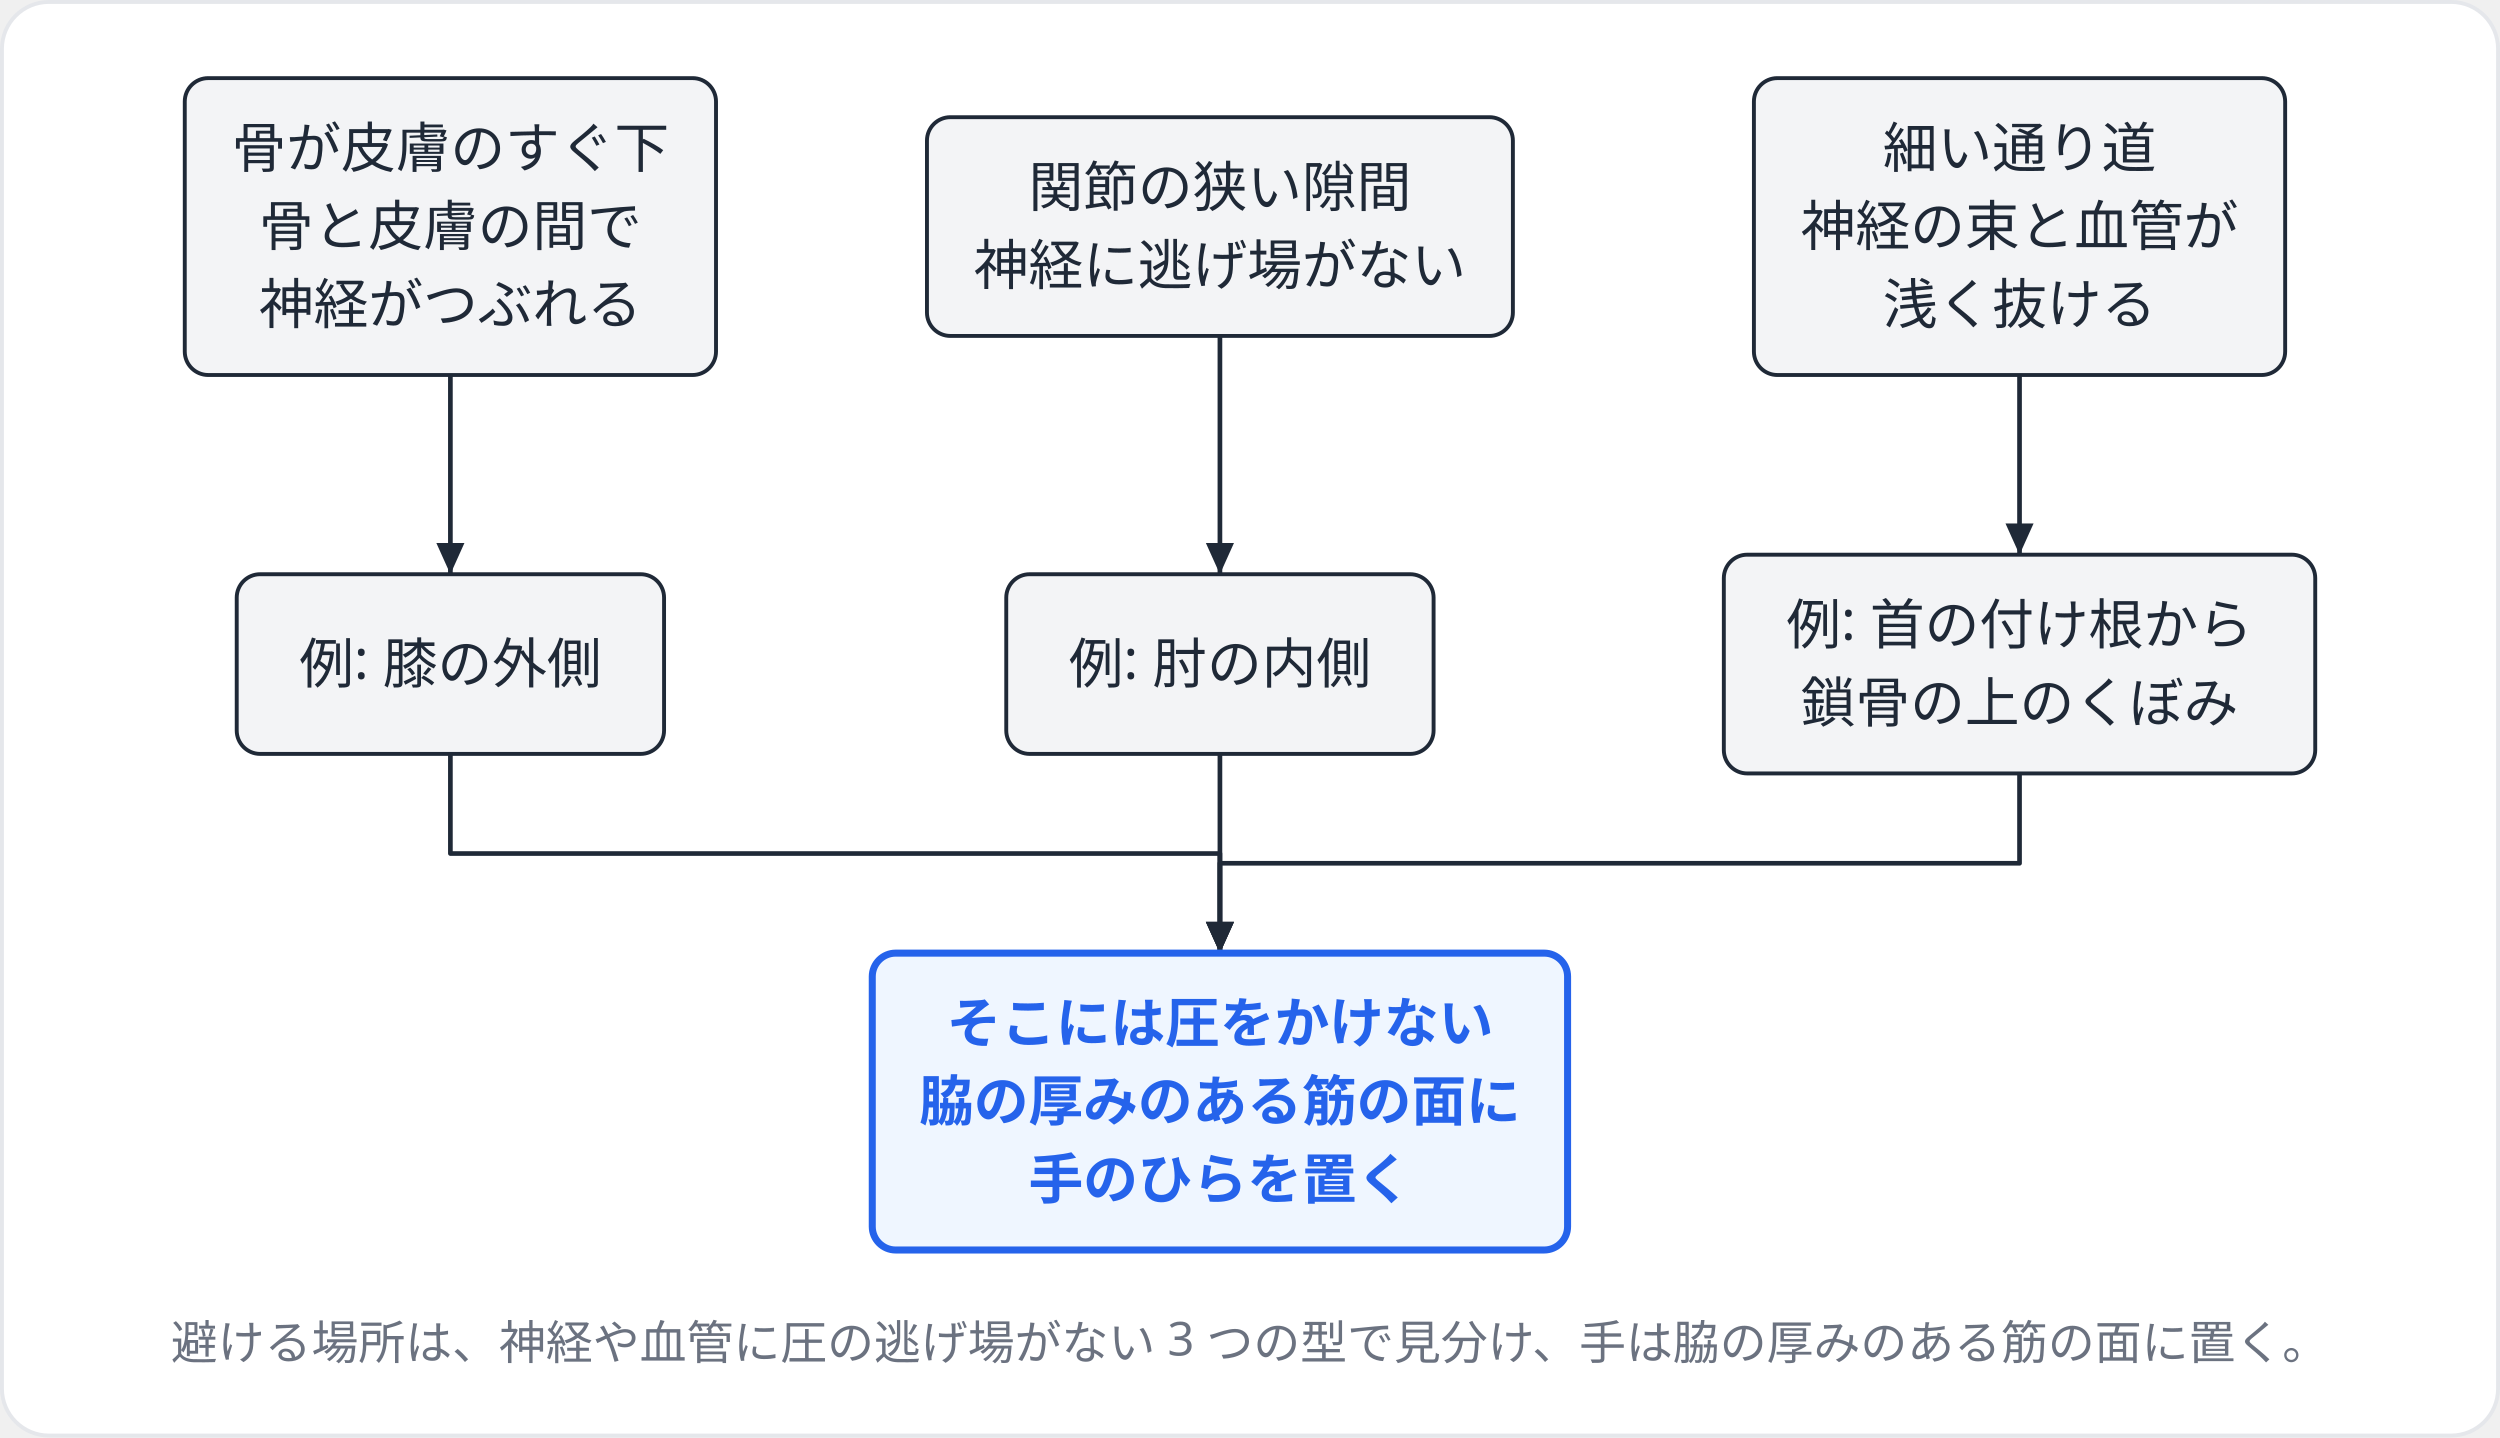
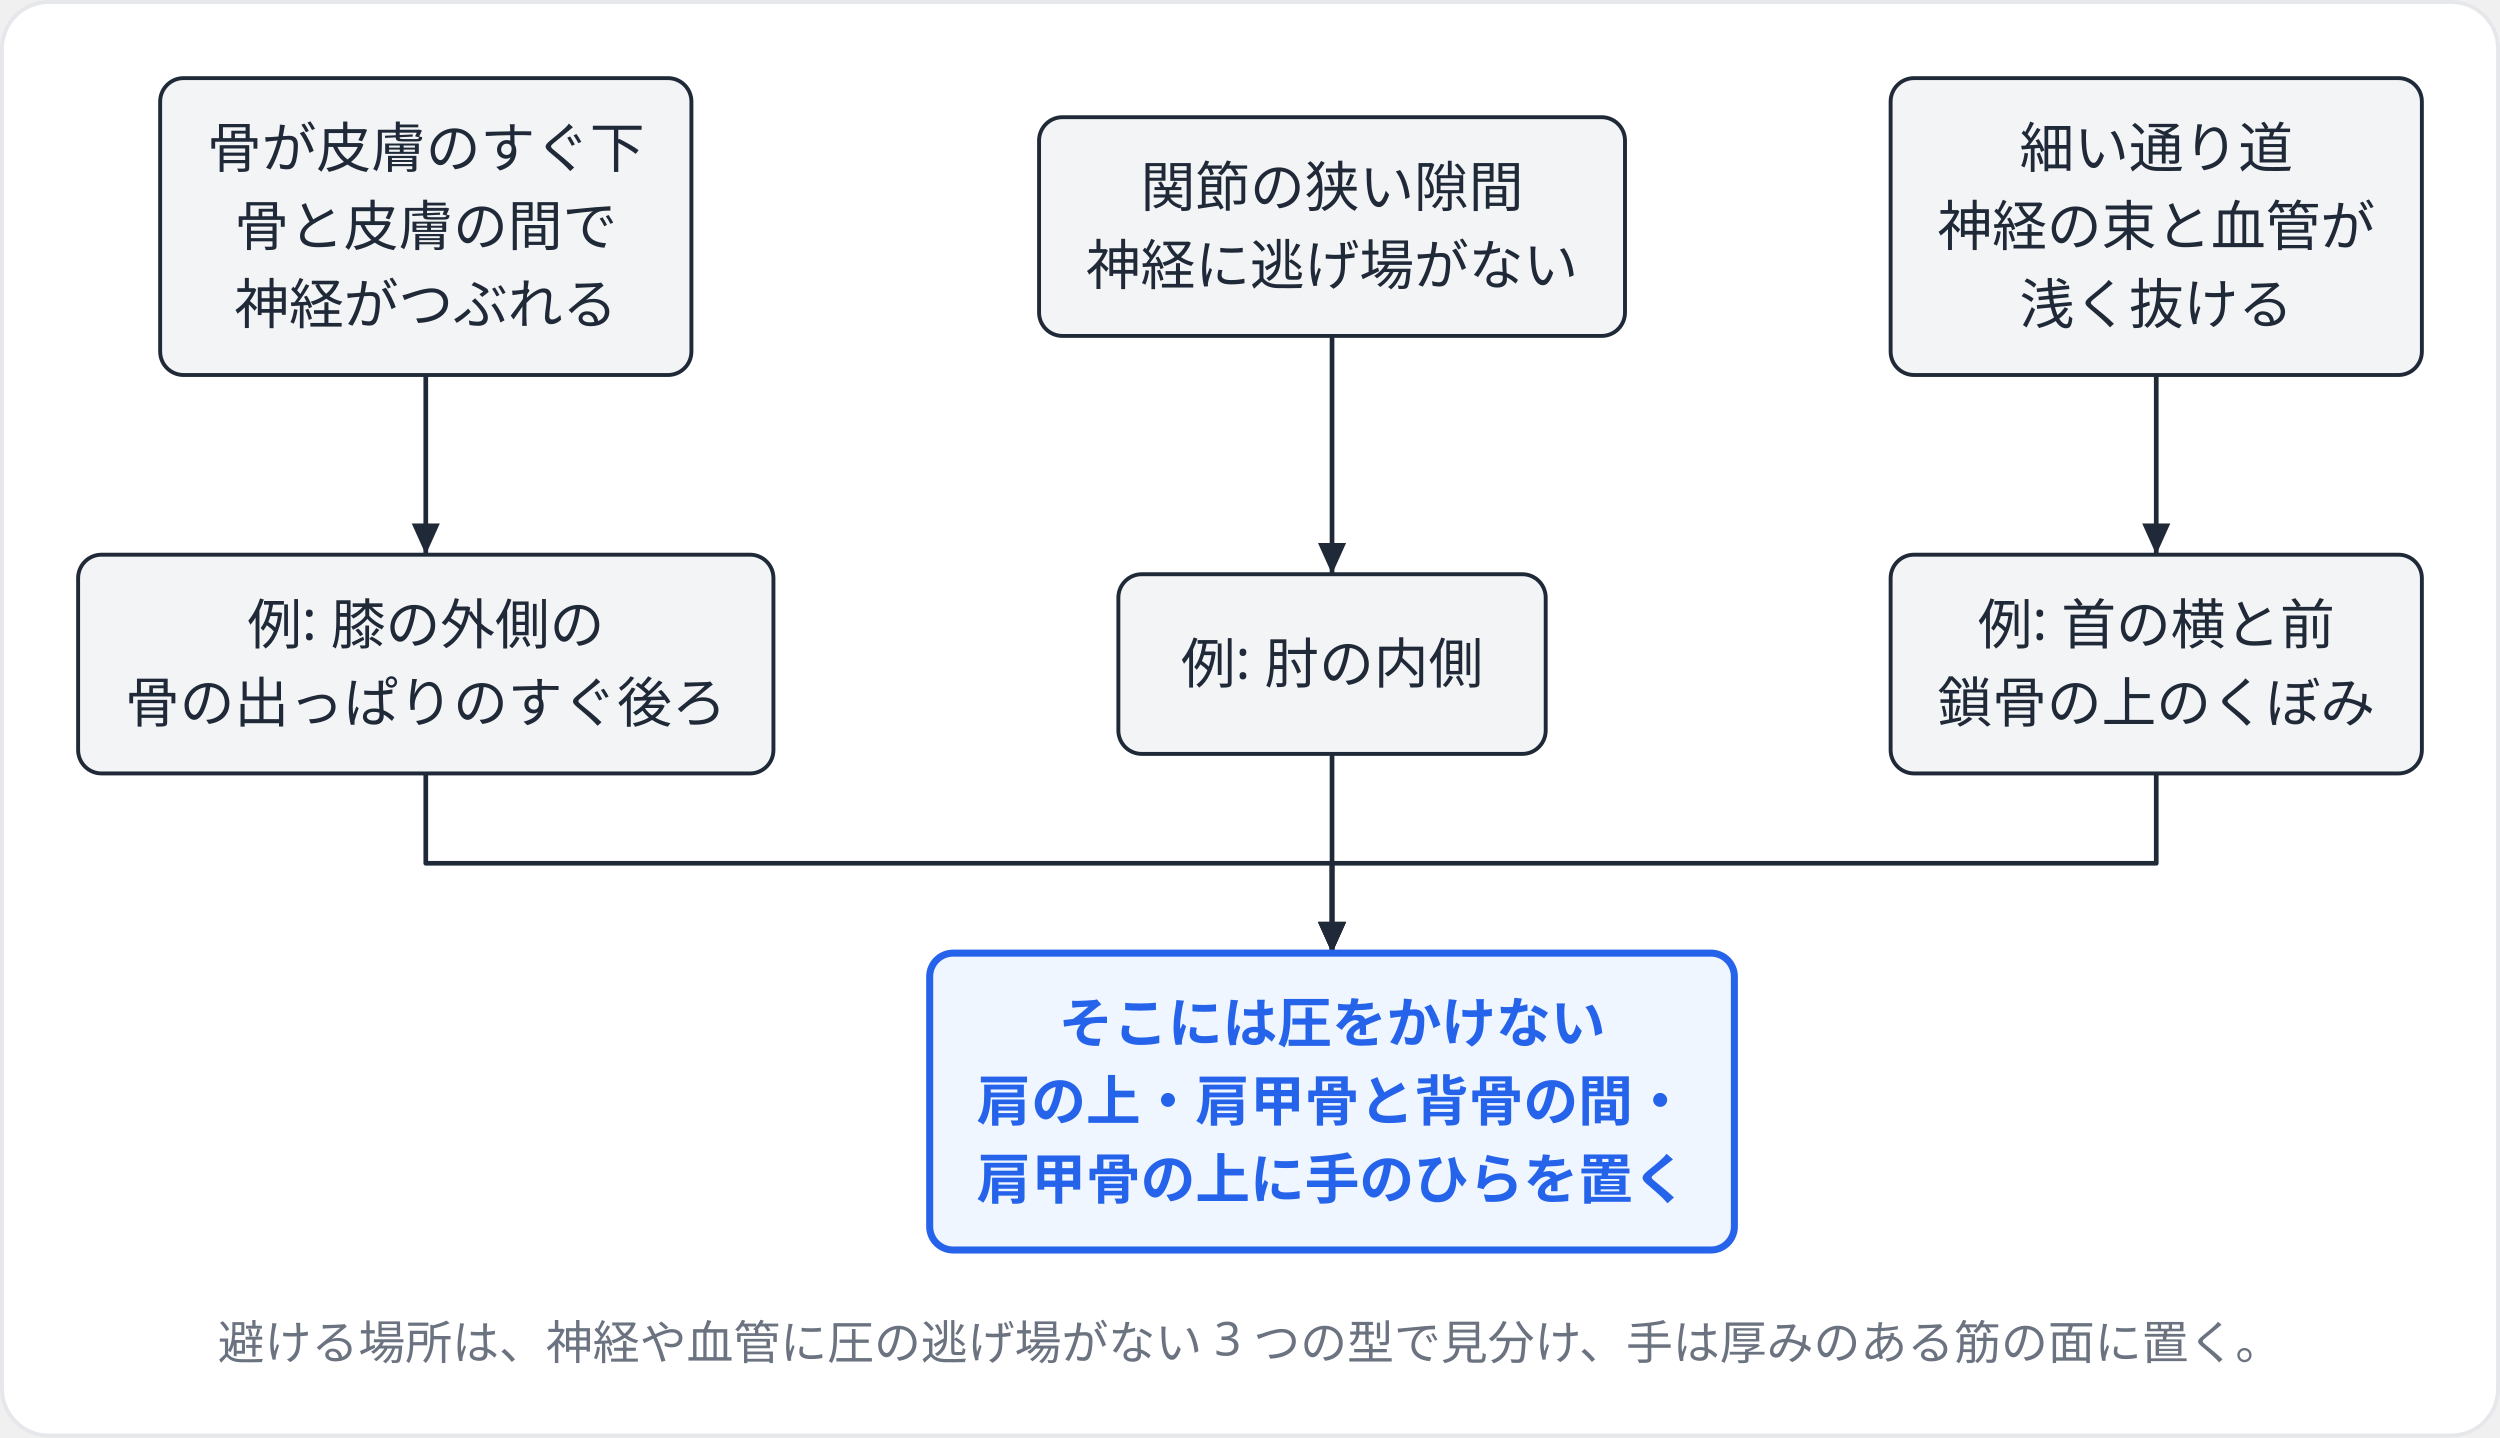
<svg xmlns="http://www.w3.org/2000/svg" width="640" height="368" viewBox="0 0 640 368" role="img">
  <rect x="0.5" y="0.5" width="639" height="367" rx="12" fill="#ffffff" stroke="#e5e7eb" stroke-width="1" />
-   <g transform="translate(47.3 20)">
-     <polyline points="68,76 68,127" fill="none" stroke="#1f2937" stroke-width="1.2" stroke-linejoin="round" />
-     <polygon points="68,127 64.4,119 71.6,119" fill="#1f2937" />
-     <polyline points="265,66 265,127" fill="none" stroke="#1f2937" stroke-width="1.2" stroke-linejoin="round" />
-     <polygon points="265,127 261.4,119 268.6,119" fill="#1f2937" />
-     <polyline points="469.7,76 469.7,122" fill="none" stroke="#1f2937" stroke-width="1.2" stroke-linejoin="round" />
-     <polygon points="469.7,122 466.1,114 473.3,114" fill="#1f2937" />
-     <polyline points="68,173 68,198.5 265,198.5 265,224" fill="none" stroke="#1f2937" stroke-width="1.2" stroke-linejoin="round" />
-     <polygon points="265,224 261.4,216 268.6,216" fill="#1f2937" />
-     <polyline points="265,173 265,224" fill="none" stroke="#1f2937" stroke-width="1.2" stroke-linejoin="round" />
-     <polygon points="265,224 261.4,216 268.6,216" fill="#1f2937" />
-     <polyline points="469.7,178 469.7,201 265,201 265,224" fill="none" stroke="#1f2937" stroke-width="1.2" stroke-linejoin="round" />
-     <polygon points="265,224 261.4,216 268.6,216" fill="#1f2937" />
-     <rect x="0" y="0" width="136" height="76" rx="6" fill="#f3f4f6" stroke="#1f2937" stroke-width="1" />
-     <text x="68" y="22.9" font-family="Hiragino Sans, Hiragino Kaku Gothic ProN, Noto Sans JP, Yu Gothic, Meiryo, sans-serif" font-size="14" fill="#1f2937" text-anchor="middle">骨が皮膚のすぐ下</text>
-     <text x="68" y="42.9" font-family="Hiragino Sans, Hiragino Kaku Gothic ProN, Noto Sans JP, Yu Gothic, Meiryo, sans-serif" font-size="14" fill="#1f2937" text-anchor="middle">骨と皮膚の間で</text>
-     <text x="68" y="62.9" font-family="Hiragino Sans, Hiragino Kaku Gothic ProN, Noto Sans JP, Yu Gothic, Meiryo, sans-serif" font-size="14" fill="#1f2937" text-anchor="middle">神経がつぶれる</text>
-     <rect x="190" y="10" width="150" height="56" rx="6" fill="#f3f4f6" stroke="#1f2937" stroke-width="1" />
-     <text x="265" y="32.9" font-family="Hiragino Sans, Hiragino Kaku Gothic ProN, Noto Sans JP, Yu Gothic, Meiryo, sans-serif" font-size="14" fill="#1f2937" text-anchor="middle">関節の狭い隙間</text>
-     <text x="265" y="52.9" font-family="Hiragino Sans, Hiragino Kaku Gothic ProN, Noto Sans JP, Yu Gothic, Meiryo, sans-serif" font-size="14" fill="#1f2937" text-anchor="middle">神経に逃げ場がない</text>
-     <rect x="401.7" y="0" width="136" height="76" rx="6" fill="#f3f4f6" stroke="#1f2937" stroke-width="1" />
-     <text x="469.7" y="22.9" font-family="Hiragino Sans, Hiragino Kaku Gothic ProN, Noto Sans JP, Yu Gothic, Meiryo, sans-serif" font-size="14" fill="#1f2937" text-anchor="middle">細い通り道</text>
-     <text x="469.7" y="42.9" font-family="Hiragino Sans, Hiragino Kaku Gothic ProN, Noto Sans JP, Yu Gothic, Meiryo, sans-serif" font-size="14" fill="#1f2937" text-anchor="middle">神経の束と血管が</text>
-     <text x="469.7" y="62.9" font-family="Hiragino Sans, Hiragino Kaku Gothic ProN, Noto Sans JP, Yu Gothic, Meiryo, sans-serif" font-size="14" fill="#1f2937" text-anchor="middle">浅く抜ける</text>
-     <rect x="13.3" y="127" width="109.4" height="46" rx="6" fill="#f3f4f6" stroke="#1f2937" stroke-width="1" />
-     <text x="68" y="154.9" font-family="Hiragino Sans, Hiragino Kaku Gothic ProN, Noto Sans JP, Yu Gothic, Meiryo, sans-serif" font-size="14" fill="#1f2937" text-anchor="middle">例: 膝の外側</text>
-     <rect x="210.3" y="127" width="109.4" height="46" rx="6" fill="#f3f4f6" stroke="#1f2937" stroke-width="1" />
-     <text x="265" y="154.9" font-family="Hiragino Sans, Hiragino Kaku Gothic ProN, Noto Sans JP, Yu Gothic, Meiryo, sans-serif" font-size="14" fill="#1f2937" text-anchor="middle">例: 肘の内側</text>
-     <rect x="394" y="122" width="151.4" height="56" rx="6" fill="#f3f4f6" stroke="#1f2937" stroke-width="1" />
-     <text x="469.7" y="144.9" font-family="Hiragino Sans, Hiragino Kaku Gothic ProN, Noto Sans JP, Yu Gothic, Meiryo, sans-serif" font-size="14" fill="#1f2937" text-anchor="middle">例: 首の付け根から</text>
-     <text x="469.7" y="164.9" font-family="Hiragino Sans, Hiragino Kaku Gothic ProN, Noto Sans JP, Yu Gothic, Meiryo, sans-serif" font-size="14" fill="#1f2937" text-anchor="middle">鎖骨の上のくぼみ</text>
-     <rect x="176" y="224" width="178" height="76" rx="6" fill="#eff6ff" stroke="#2563eb" stroke-width="1.8" />
-     <text x="265" y="246.9" font-family="Hiragino Sans, Hiragino Kaku Gothic ProN, Noto Sans JP, Yu Gothic, Meiryo, sans-serif" font-size="14" fill="#2563eb" text-anchor="middle" font-weight="600">そこには圧をかけない</text>
-     <text x="265" y="266.9" font-family="Hiragino Sans, Hiragino Kaku Gothic ProN, Noto Sans JP, Yu Gothic, Meiryo, sans-serif" font-size="14" fill="#2563eb" text-anchor="middle" font-weight="600">脇の厚みのある筋の面に</text>
-     <text x="265" y="286.9" font-family="Hiragino Sans, Hiragino Kaku Gothic ProN, Noto Sans JP, Yu Gothic, Meiryo, sans-serif" font-size="14" fill="#2563eb" text-anchor="middle" font-weight="600">手のひらを置く</text>
+   <g transform="translate(20 20)">
+     <polyline points="89,76 89,122" fill="none" stroke="#1f2937" stroke-width="1.2" stroke-linejoin="round" />
+     <polygon points="89,122 85.4,114 92.6,114" fill="#1f2937" />
+     <polyline points="321,66 321,127" fill="none" stroke="#1f2937" stroke-width="1.2" stroke-linejoin="round" />
+     <polygon points="321,127 317.4,119 324.6,119" fill="#1f2937" />
+     <polyline points="532,76 532,122" fill="none" stroke="#1f2937" stroke-width="1.2" stroke-linejoin="round" />
+     <polygon points="532,122 528.4,114 535.6,114" fill="#1f2937" />
+     <polyline points="89,178 89,201 321,201 321,224" fill="none" stroke="#1f2937" stroke-width="1.2" stroke-linejoin="round" />
+     <polygon points="321,224 317.4,216 324.6,216" fill="#1f2937" />
+     <polyline points="321,173 321,224" fill="none" stroke="#1f2937" stroke-width="1.2" stroke-linejoin="round" />
+     <polygon points="321,224 317.4,216 324.6,216" fill="#1f2937" />
+     <polyline points="532,178 532,201 321,201 321,224" fill="none" stroke="#1f2937" stroke-width="1.2" stroke-linejoin="round" />
+     <polygon points="321,224 317.4,216 324.6,216" fill="#1f2937" />
+     <rect x="21" y="0" width="136" height="76" rx="6" fill="#f3f4f6" stroke="#1f2937" stroke-width="1" />
+     <text x="89" y="22.9" font-family="Hiragino Sans, Hiragino Kaku Gothic ProN, Noto Sans JP, Yu Gothic, Meiryo, sans-serif" font-size="14" fill="#1f2937" text-anchor="middle">骨が皮膚のすぐ下</text>
+     <text x="89" y="42.9" font-family="Hiragino Sans, Hiragino Kaku Gothic ProN, Noto Sans JP, Yu Gothic, Meiryo, sans-serif" font-size="14" fill="#1f2937" text-anchor="middle">骨と皮膚の間で</text>
+     <text x="89" y="62.9" font-family="Hiragino Sans, Hiragino Kaku Gothic ProN, Noto Sans JP, Yu Gothic, Meiryo, sans-serif" font-size="14" fill="#1f2937" text-anchor="middle">神経がつぶれる</text>
+     <rect x="246" y="10" width="150" height="56" rx="6" fill="#f3f4f6" stroke="#1f2937" stroke-width="1" />
+     <text x="321" y="32.9" font-family="Hiragino Sans, Hiragino Kaku Gothic ProN, Noto Sans JP, Yu Gothic, Meiryo, sans-serif" font-size="14" fill="#1f2937" text-anchor="middle">関節の狭い隙間</text>
+     <text x="321" y="52.9" font-family="Hiragino Sans, Hiragino Kaku Gothic ProN, Noto Sans JP, Yu Gothic, Meiryo, sans-serif" font-size="14" fill="#1f2937" text-anchor="middle">神経に逃げ場がない</text>
+     <rect x="464" y="0" width="136" height="76" rx="6" fill="#f3f4f6" stroke="#1f2937" stroke-width="1" />
+     <text x="532" y="22.9" font-family="Hiragino Sans, Hiragino Kaku Gothic ProN, Noto Sans JP, Yu Gothic, Meiryo, sans-serif" font-size="14" fill="#1f2937" text-anchor="middle">細い通り道</text>
+     <text x="532" y="42.9" font-family="Hiragino Sans, Hiragino Kaku Gothic ProN, Noto Sans JP, Yu Gothic, Meiryo, sans-serif" font-size="14" fill="#1f2937" text-anchor="middle">神経の束と血管が</text>
+     <text x="532" y="62.9" font-family="Hiragino Sans, Hiragino Kaku Gothic ProN, Noto Sans JP, Yu Gothic, Meiryo, sans-serif" font-size="14" fill="#1f2937" text-anchor="middle">浅く抜ける</text>
+     <rect x="0" y="122" width="178" height="56" rx="6" fill="#f3f4f6" stroke="#1f2937" stroke-width="1" />
+     <text x="89" y="144.9" font-family="Hiragino Sans, Hiragino Kaku Gothic ProN, Noto Sans JP, Yu Gothic, Meiryo, sans-serif" font-size="14" fill="#1f2937" text-anchor="middle">例: 膝の外側の</text>
+     <text x="89" y="164.9" font-family="Hiragino Sans, Hiragino Kaku Gothic ProN, Noto Sans JP, Yu Gothic, Meiryo, sans-serif" font-size="14" fill="#1f2937" text-anchor="middle">骨の出っぱりのすぐ後ろ</text>
+     <rect x="266.3" y="127" width="109.4" height="46" rx="6" fill="#f3f4f6" stroke="#1f2937" stroke-width="1" />
+     <text x="321" y="154.9" font-family="Hiragino Sans, Hiragino Kaku Gothic ProN, Noto Sans JP, Yu Gothic, Meiryo, sans-serif" font-size="14" fill="#1f2937" text-anchor="middle">例: 肘の内側</text>
+     <rect x="464" y="122" width="136" height="56" rx="6" fill="#f3f4f6" stroke="#1f2937" stroke-width="1" />
+     <text x="532" y="144.9" font-family="Hiragino Sans, Hiragino Kaku Gothic ProN, Noto Sans JP, Yu Gothic, Meiryo, sans-serif" font-size="14" fill="#1f2937" text-anchor="middle">例: 首の横と前</text>
+     <text x="532" y="164.9" font-family="Hiragino Sans, Hiragino Kaku Gothic ProN, Noto Sans JP, Yu Gothic, Meiryo, sans-serif" font-size="14" fill="#1f2937" text-anchor="middle">鎖骨の上のくぼみ</text>
+     <rect x="218" y="224" width="206" height="76" rx="6" fill="#eff6ff" stroke="#2563eb" stroke-width="1.8" />
+     <text x="321" y="246.9" font-family="Hiragino Sans, Hiragino Kaku Gothic ProN, Noto Sans JP, Yu Gothic, Meiryo, sans-serif" font-size="14" fill="#2563eb" text-anchor="middle" font-weight="600">そこには圧をかけない</text>
+     <text x="321" y="266.9" font-family="Hiragino Sans, Hiragino Kaku Gothic ProN, Noto Sans JP, Yu Gothic, Meiryo, sans-serif" font-size="14" fill="#2563eb" text-anchor="middle" font-weight="600">肩の上・肩甲骨と背骨の間・</text>
+     <text x="321" y="286.9" font-family="Hiragino Sans, Hiragino Kaku Gothic ProN, Noto Sans JP, Yu Gothic, Meiryo, sans-serif" font-size="14" fill="#2563eb" text-anchor="middle" font-weight="600">肩甲骨の上に手のひらを置く</text>
  </g>
-   <text x="320" y="348" font-family="Hiragino Sans, Hiragino Kaku Gothic ProN, Noto Sans JP, Yu Gothic, Meiryo, sans-serif" font-size="12" fill="#6b7280" text-anchor="middle">避ける場所は、神経や血管に圧の逃げ場がない 3 つの型で見分け、手は脇の厚みのある筋の面に置く。</text>
+   <text x="320" y="348" font-family="Hiragino Sans, Hiragino Kaku Gothic ProN, Noto Sans JP, Yu Gothic, Meiryo, sans-serif" font-size="12" fill="#6b7280" text-anchor="middle">避ける場所は、神経や血管に圧の逃げ場がない 3 つの型で見分け、手は厚みのある筋の面に置く。</text>
</svg>
